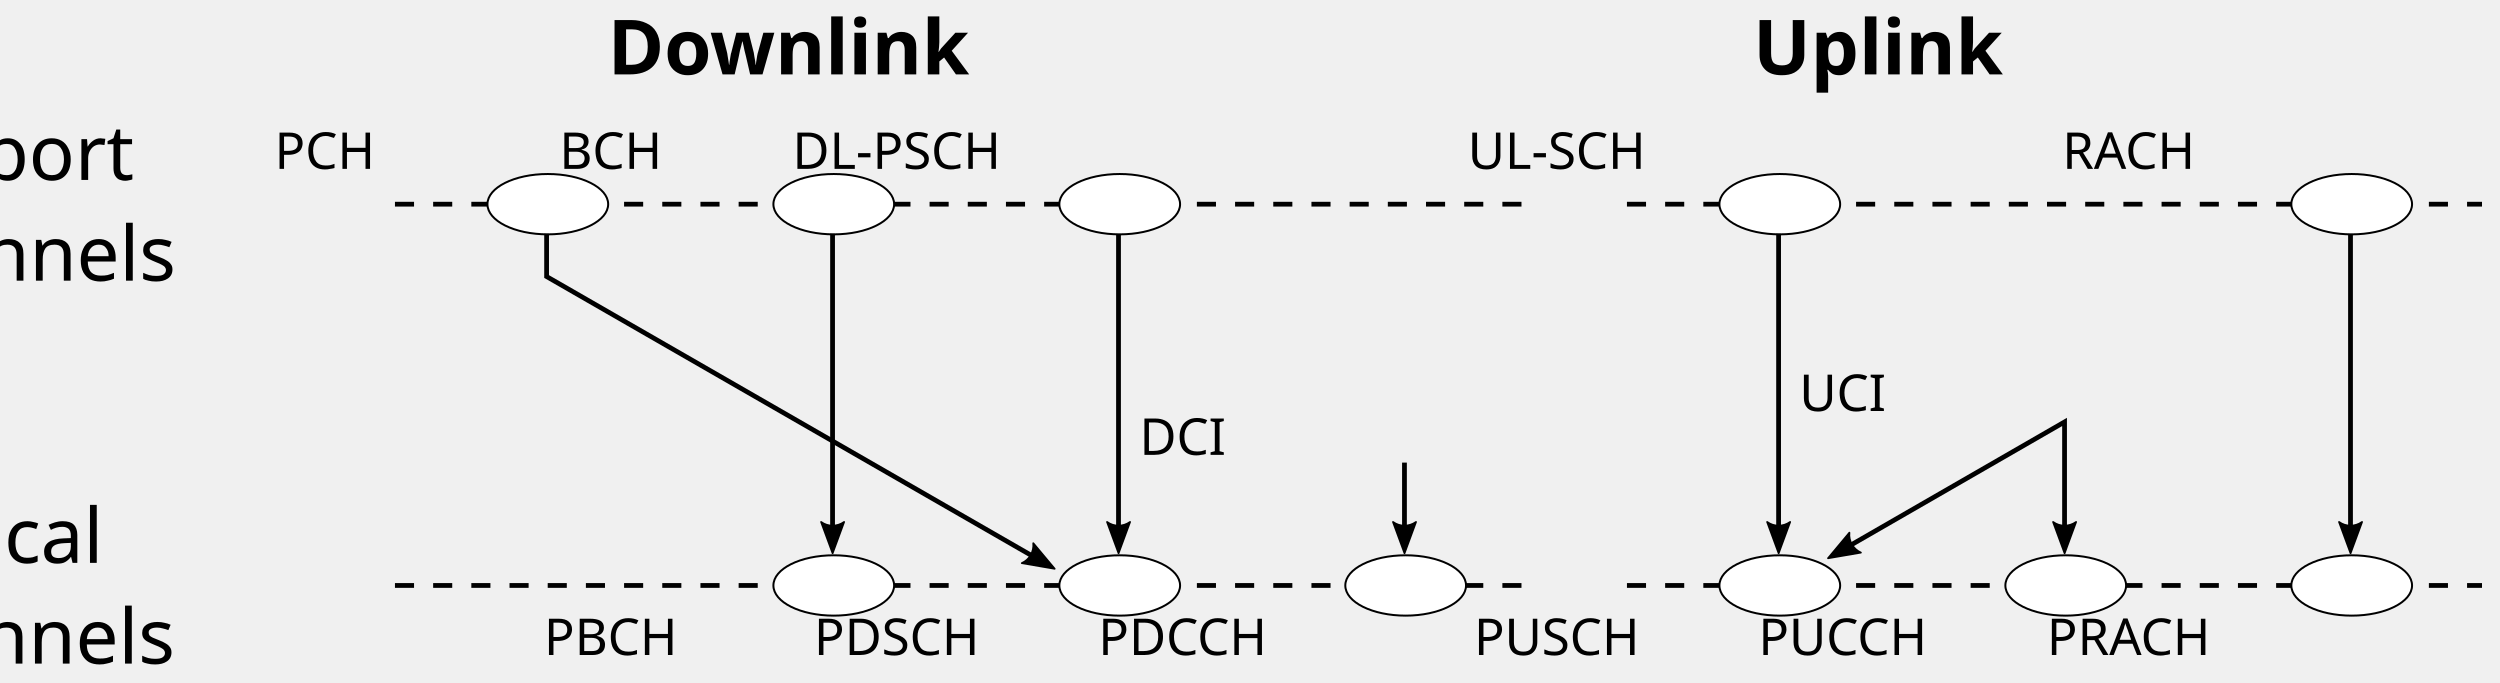
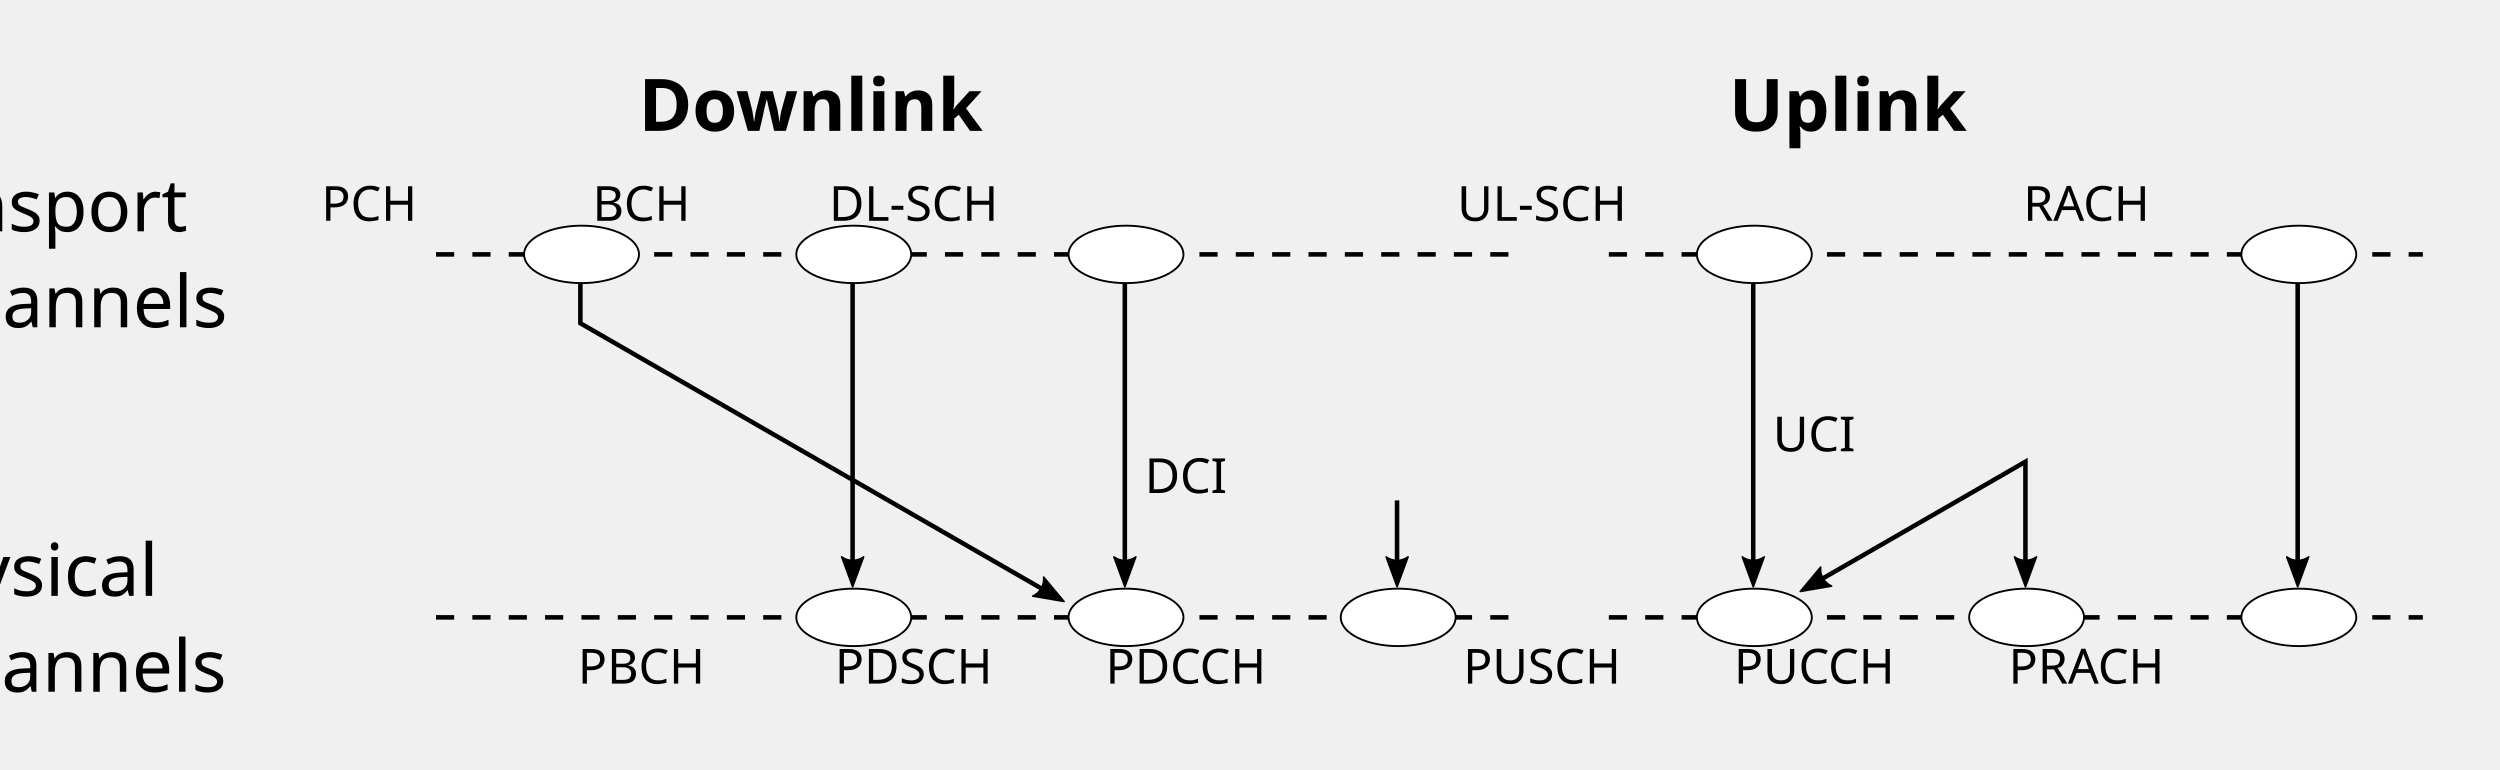
- <svg xmlns="http://www.w3.org/2000/svg" width="138.79mm" height="37.885mm" viewBox="0 0 138.79 37.885" version="1.1" id="svg8">
+ <svg xmlns="http://www.w3.org/2000/svg" width="145.79mm" height="44.885mm" viewBox="0 0 145.79 44.885" version="1.1" id="svg8">
  <defs id="defs2">
    <marker style="overflow:visible" id="marker4860" refX="0" refY="0" orient="auto">
      <path transform="scale(-0.6)" d="M 8.719,4.034 -2.207,0.016 8.719,-4.002 c -1.745,2.372 -1.735,5.617 -6e-7,8.035 z" style="fill:#000000;fill-opacity:1;fill-rule:evenodd;stroke:#000000;stroke-width:0.625;stroke-linejoin:round;stroke-opacity:1" id="path4858" />
    </marker>
    <marker style="overflow:visible" id="marker4733" refX="0" refY="0" orient="auto">
      <path transform="scale(-0.6)" d="M 8.719,4.034 -2.207,0.016 8.719,-4.002 c -1.745,2.372 -1.735,5.617 -6e-7,8.035 z" style="fill:#000000;fill-opacity:1;fill-rule:evenodd;stroke:#000000;stroke-width:0.625;stroke-linejoin:round;stroke-opacity:1" id="path4731" />
    </marker>
    <marker style="overflow:visible" id="marker1469" refX="0" refY="0" orient="auto">
      <path transform="scale(-0.6)" d="M 8.719,4.034 -2.207,0.016 8.719,-4.002 c -1.745,2.372 -1.735,5.617 -6e-7,8.035 z" style="fill:#000000;fill-opacity:1;fill-rule:evenodd;stroke:#000000;stroke-width:0.625;stroke-linejoin:round;stroke-opacity:1" id="path1467" />
    </marker>
    <marker orient="auto" refY="0" refX="0" id="Arrow2Mend" style="overflow:visible">
      <path id="path912" style="fill:#000000;fill-opacity:1;fill-rule:evenodd;stroke:#000000;stroke-width:0.625;stroke-linejoin:round;stroke-opacity:1" d="M 8.719,4.034 -2.207,0.016 8.719,-4.002 c -1.745,2.372 -1.735,5.617 -6e-7,8.035 z" transform="scale(-0.6)" />
    </marker>
    <marker orient="auto" refY="0" refX="0" id="Arrow2Lend" style="overflow:visible">
      <path id="path906" style="fill:#000000;fill-opacity:1;fill-rule:evenodd;stroke:#000000;stroke-width:0.625;stroke-linejoin:round;stroke-opacity:1" d="M 8.719,4.034 -2.207,0.016 8.719,-4.002 c -1.745,2.372 -1.735,5.617 -6e-7,8.035 z" transform="matrix(-1.1,0,0,-1.1,-1.1,0)" />
    </marker>
    <marker orient="auto" refY="0" refX="0" id="Arrow1Lend" style="overflow:visible">
      <path id="path888" d="M 0,0 5,-5 -12.5,0 5,5 Z" style="fill:#000000;fill-opacity:1;fill-rule:evenodd;stroke:#000000;stroke-width:1pt;stroke-opacity:1" transform="matrix(-0.8,0,0,-0.8,-10,0)" />
    </marker>
    <marker orient="auto" refY="0" refX="0" id="Arrow2Mstart" style="overflow:visible">
      <path id="path3360" style="fill:#000000;fill-opacity:1;fill-rule:evenodd;stroke:#000000;stroke-width:0.625;stroke-linejoin:round;stroke-opacity:1" d="M 8.719,4.034 -2.207,0.016 8.719,-4.002 c -1.745,2.372 -1.735,5.617 -6e-7,8.035 z" transform="scale(0.6)" />
    </marker>
    <marker style="overflow:visible" id="marker988" refX="0" refY="0" orient="auto">
      <path transform="scale(-0.6)" d="M 8.719,4.034 -2.207,0.016 8.719,-4.002 c -1.745,2.372 -1.735,5.617 -6e-7,8.035 z" style="fill:#000000;fill-opacity:1;fill-rule:evenodd;stroke:#000000;stroke-width:0.625;stroke-linejoin:round;stroke-opacity:1" id="path986" />
    </marker>
    <marker style="overflow:visible" id="marker4733-5" refX="0" refY="0" orient="auto">
      <path transform="scale(-0.6)" d="M 8.719,4.034 -2.207,0.016 8.719,-4.002 c -1.745,2.372 -1.735,5.617 -6e-7,8.035 z" style="fill:#000000;fill-opacity:1;fill-rule:evenodd;stroke:#000000;stroke-width:0.625;stroke-linejoin:round;stroke-opacity:1" id="path4731-6" />
    </marker>
    <marker orient="auto" refY="0" refX="0" id="Arrow2Mend-9" style="overflow:visible">
      <path id="path912-3" style="fill:#000000;fill-opacity:1;fill-rule:evenodd;stroke:#000000;stroke-width:0.625;stroke-linejoin:round;stroke-opacity:1" d="M 8.719,4.034 -2.207,0.016 8.719,-4.002 c -1.745,2.372 -1.735,5.617 -6e-7,8.035 z" transform="scale(-0.6)" />
    </marker>
  </defs>
-   <g id="layer1" transform="translate(-26.44984,-168.0654)">
+   <g id="layer1" transform="translate(-22.94984,-164.5654)">
    <g id="g5062">
      <text id="text867" y="178.052" x="36.636" style="font-style:normal;font-weight:normal;font-size:10.583px;line-height:4px;font-family:sans-serif;letter-spacing:0px;word-spacing:0px;fill:#000000;fill-opacity:1;stroke:none;stroke-width:0.265" xml:space="preserve">
        <tspan id="tspan873" style="font-style:normal;font-variant:normal;font-weight:normal;font-stretch:normal;font-size:4.233px;line-height:4px;font-family:Cantarell;-inkscape-font-specification:Cantarell;text-align:center;text-anchor:middle;stroke-width:0.265" y="178.052" x="36.636">Transport</tspan>
        <tspan id="tspan877" style="font-style:normal;font-variant:normal;font-weight:normal;font-stretch:normal;font-size:4.233px;line-height:4px;font-family:Cantarell;-inkscape-font-specification:Cantarell;text-align:center;text-anchor:middle;stroke-width:0.265" y="183.646" x="36.636">Channels</tspan>
      </text>
      <text xml:space="preserve" style="font-style:normal;font-weight:normal;font-size:10.583px;line-height:4px;font-family:sans-serif;letter-spacing:0px;word-spacing:0px;fill:#000000;fill-opacity:1;stroke:none;stroke-width:0.265" x="36.583" y="199.314" id="text883">
        <tspan x="36.583" y="199.314" style="font-style:normal;font-variant:normal;font-weight:normal;font-stretch:normal;font-size:4.233px;line-height:4px;font-family:Cantarell;-inkscape-font-specification:Cantarell;text-align:center;text-anchor:middle;stroke-width:0.265" id="tspan879">Physical</tspan>
        <tspan x="36.583" y="204.908" style="font-style:normal;font-variant:normal;font-weight:normal;font-stretch:normal;font-size:4.233px;line-height:4px;font-family:Cantarell;-inkscape-font-specification:Cantarell;text-align:center;text-anchor:middle;stroke-width:0.265" id="tspan881">Channels</tspan>
      </text>
      <g id="g1647">
        <path style="fill:none;stroke:#000000;stroke-width:0.265;stroke-linecap:butt;stroke-linejoin:miter;stroke-miterlimit:4;stroke-dasharray:1.06, 1.06;stroke-dashoffset:0;stroke-opacity:1" d="M 48.376,179.401 H 111.72" id="path815" />
        <path id="path817" d="M 48.376,200.568 H 111.72" style="fill:none;stroke:#000000;stroke-width:0.265;stroke-linecap:butt;stroke-linejoin:miter;stroke-miterlimit:4;stroke-dasharray:1.06, 1.06;stroke-dashoffset:0;stroke-opacity:1" />
        <path id="path821" d="m 88.545,181.047 v 17.382" style="fill:none;stroke:#000000;stroke-width:0.265px;stroke-linecap:butt;stroke-linejoin:miter;stroke-opacity:1;marker-end:url(#Arrow2Mend)" />
        <ellipse style="fill:#ffffff;fill-opacity:1;stroke:#000000;stroke-width:0.111;stroke-miterlimit:4;stroke-dasharray:none;stroke-dashoffset:0;stroke-opacity:1" id="path831" cx="56.862" cy="179.401" rx="3.351" ry="1.675" />
        <ellipse ry="1.675" rx="3.351" cy="179.401" cx="72.737" id="ellipse851" style="fill:#ffffff;fill-opacity:1;stroke:#000000;stroke-width:0.111;stroke-miterlimit:4;stroke-dasharray:none;stroke-dashoffset:0;stroke-opacity:1" />
        <ellipse ry="1.675" rx="3.351" cy="179.401" cx="88.612" id="ellipse855" style="fill:#ffffff;fill-opacity:1;stroke:#000000;stroke-width:0.111;stroke-miterlimit:4;stroke-dasharray:none;stroke-dashoffset:0;stroke-opacity:1" />
        <ellipse style="fill:#ffffff;fill-opacity:1;stroke:#000000;stroke-width:0.111;stroke-miterlimit:4;stroke-dasharray:none;stroke-dashoffset:0;stroke-opacity:1" id="ellipse859" cx="72.737" cy="200.568" rx="3.351" ry="1.675" />
        <ellipse style="fill:#ffffff;fill-opacity:1;stroke:#000000;stroke-width:0.111;stroke-miterlimit:4;stroke-dasharray:none;stroke-dashoffset:0;stroke-opacity:1" id="ellipse861" cx="88.612" cy="200.568" rx="3.351" ry="1.675" />
        <ellipse ry="1.675" rx="3.351" cy="200.568" cx="104.487" id="ellipse863" style="fill:#ffffff;fill-opacity:1;stroke:#000000;stroke-width:0.111;stroke-miterlimit:4;stroke-dasharray:none;stroke-dashoffset:0;stroke-opacity:1" />
        <path style="fill:none;stroke:#000000;stroke-width:0.265px;stroke-linecap:butt;stroke-linejoin:miter;stroke-opacity:1;marker-end:url(#marker1469)" d="m 56.795,181.047 v 2.371 l 27.9,16.05" id="path1465" />
        <path style="fill:none;stroke:#000000;stroke-width:0.265px;stroke-linecap:butt;stroke-linejoin:miter;stroke-opacity:1;marker-end:url(#marker4733)" d="m 72.67,181.047 v 17.382" id="path4729" />
        <text xml:space="preserve" style="font-style:normal;font-weight:normal;font-size:10.583px;line-height:4px;font-family:sans-serif;letter-spacing:0px;word-spacing:0px;fill:#000000;fill-opacity:1;stroke:none;stroke-width:0.265" x="56.862" y="177.442" id="text867-5">
          <tspan x="56.862" y="177.442" style="font-style:normal;font-variant:normal;font-weight:normal;font-stretch:normal;font-size:2.822px;line-height:4px;font-family:Cantarell;-inkscape-font-specification:Cantarell;text-align:center;text-anchor:middle;stroke-width:0.265" id="tspan877-7">PCH</tspan>
        </text>
        <text id="text4838" y="177.442" x="72.737" style="font-style:normal;font-weight:normal;font-size:10.583px;line-height:4px;font-family:sans-serif;letter-spacing:0px;word-spacing:0px;fill:#000000;fill-opacity:1;stroke:none;stroke-width:0.265" xml:space="preserve">
          <tspan id="tspan4836" style="font-style:normal;font-variant:normal;font-weight:normal;font-stretch:normal;font-size:2.822px;line-height:4px;font-family:Cantarell;-inkscape-font-specification:Cantarell;text-align:center;text-anchor:middle;stroke-width:0.265" y="177.442" x="72.737">BCH</tspan>
        </text>
        <text xml:space="preserve" style="font-style:normal;font-weight:normal;font-size:10.583px;line-height:4px;font-family:sans-serif;letter-spacing:0px;word-spacing:0px;fill:#000000;fill-opacity:1;stroke:none;stroke-width:0.265" x="88.612" y="177.442" id="text4842">
-           <tspan x="88.612" y="177.442" style="font-style:normal;font-variant:normal;font-weight:normal;font-stretch:normal;font-size:2.822px;line-height:4px;font-family:Cantarell;-inkscape-font-specification:Cantarell;text-align:center;text-anchor:middle;stroke-width:0.265" id="tspan4840">DL-PSCH</tspan>
+           <tspan x="88.612" y="177.442" style="font-style:normal;font-variant:normal;font-weight:normal;font-stretch:normal;font-size:2.822px;line-height:4px;font-family:Cantarell;-inkscape-font-specification:Cantarell;text-align:center;text-anchor:middle;stroke-width:0.265" id="tspan4840">DL-SCH</tspan>
        </text>
        <text xml:space="preserve" style="font-style:normal;font-weight:normal;font-size:10.583px;line-height:4px;font-family:sans-serif;letter-spacing:0px;word-spacing:0px;fill:#000000;fill-opacity:1;stroke:none;stroke-width:0.265" x="104.487" y="193.317" id="text4848">
          <tspan x="104.487" y="193.317" style="font-style:normal;font-variant:normal;font-weight:normal;font-stretch:normal;font-size:2.822px;line-height:4px;font-family:Cantarell;-inkscape-font-specification:Cantarell;text-align:center;text-anchor:middle;stroke-width:0.265" id="tspan4846">DCI</tspan>
        </text>
        <path style="fill:none;stroke:#000000;stroke-width:0.265px;stroke-linecap:butt;stroke-linejoin:miter;stroke-opacity:1;marker-end:url(#marker4860)" d="m 104.42,193.747 v 4.682" id="path4856" />
        <text id="text4996" y="204.429" x="104.487" style="font-style:normal;font-weight:normal;font-size:10.583px;line-height:4px;font-family:sans-serif;letter-spacing:0px;word-spacing:0px;fill:#000000;fill-opacity:1;stroke:none;stroke-width:0.265" xml:space="preserve">
          <tspan id="tspan4994" style="font-style:normal;font-variant:normal;font-weight:normal;font-stretch:normal;font-size:2.822px;line-height:4px;font-family:Cantarell;-inkscape-font-specification:Cantarell;text-align:center;text-anchor:middle;stroke-width:0.265" y="204.429" x="104.487">PDCCH</tspan>
        </text>
        <text xml:space="preserve" style="font-style:normal;font-weight:normal;font-size:10.583px;line-height:4px;font-family:sans-serif;letter-spacing:0px;word-spacing:0px;fill:#000000;fill-opacity:1;stroke:none;stroke-width:0.265" x="88.612" y="204.429" id="text5000">
          <tspan x="88.612" y="204.429" style="font-style:normal;font-variant:normal;font-weight:normal;font-stretch:normal;font-size:2.822px;line-height:4px;font-family:Cantarell;-inkscape-font-specification:Cantarell;text-align:center;text-anchor:middle;stroke-width:0.265" id="tspan4998">PDSCH</tspan>
        </text>
        <text id="text5004" y="204.429" x="72.737" style="font-style:normal;font-weight:normal;font-size:10.583px;line-height:4px;font-family:sans-serif;letter-spacing:0px;word-spacing:0px;fill:#000000;fill-opacity:1;stroke:none;stroke-width:0.265" xml:space="preserve">
          <tspan id="tspan5002" style="font-style:normal;font-variant:normal;font-weight:normal;font-stretch:normal;font-size:2.822px;line-height:4px;font-family:Cantarell;-inkscape-font-specification:Cantarell;text-align:center;text-anchor:middle;stroke-width:0.265" y="204.429" x="72.737">PBCH</tspan>
        </text>
      </g>
      <text xml:space="preserve" style="font-style:normal;font-weight:normal;font-size:10.583px;line-height:4px;font-family:sans-serif;letter-spacing:0px;word-spacing:0px;fill:#000000;fill-opacity:1;stroke:none;stroke-width:0.265" x="79.853" y="172.194" id="text5106">
        <tspan x="79.853" y="172.194" style="font-style:normal;font-variant:normal;font-weight:bold;font-stretch:normal;font-size:4.233px;line-height:4px;font-family:Cantarell;-inkscape-font-specification:'Cantarell, Bold';font-variant-ligatures:normal;font-variant-caps:normal;font-variant-numeric:normal;font-feature-settings:normal;text-align:center;writing-mode:lr-tb;text-anchor:middle;stroke-width:0.265" id="tspan5104">Downlink</tspan>
      </text>
      <text xml:space="preserve" style="font-style:normal;font-weight:normal;font-size:10.583px;line-height:4px;font-family:sans-serif;letter-spacing:0px;word-spacing:0px;fill:#000000;fill-opacity:1;stroke:none;stroke-width:0.265" x="140.338" y="172.194" id="text5106-2">
        <tspan x="140.338" y="172.194" style="font-style:normal;font-variant:normal;font-weight:bold;font-stretch:normal;font-size:4.233px;line-height:4px;font-family:Cantarell;-inkscape-font-specification:'Cantarell, Bold';font-variant-ligatures:normal;font-variant-caps:normal;font-variant-numeric:normal;font-feature-settings:normal;text-align:center;writing-mode:lr-tb;text-anchor:middle;stroke-width:0.265" id="tspan5104-6">Uplink</tspan>
      </text>
      <g id="g1619" transform="translate(-21.16667)">
        <path style="fill:none;stroke:#000000;stroke-width:0.265;stroke-linecap:butt;stroke-linejoin:miter;stroke-miterlimit:4;stroke-dasharray:1.06, 1.06;stroke-dashoffset:0;stroke-opacity:1" d="m 137.938,179.401 h 47.469" id="path815-7" />
        <path id="path817-4" d="m 137.938,200.568 h 47.469" style="fill:none;stroke:#000000;stroke-width:0.265;stroke-linecap:butt;stroke-linejoin:miter;stroke-miterlimit:4;stroke-dasharray:1.06, 1.06;stroke-dashoffset:0;stroke-opacity:1" />
        <path id="path821-5" d="m 178.107,181.047 v 17.382" style="fill:none;stroke:#000000;stroke-width:0.265px;stroke-linecap:butt;stroke-linejoin:miter;stroke-opacity:1;marker-end:url(#Arrow2Mend-9)" />
        <ellipse style="fill:#ffffff;fill-opacity:1;stroke:#000000;stroke-width:0.111;stroke-miterlimit:4;stroke-dasharray:none;stroke-dashoffset:0;stroke-opacity:1" id="path831-2" cx="146.423" cy="179.401" rx="3.351" ry="1.675" />
        <ellipse ry="1.675" rx="3.351" cy="179.401" cx="178.173" id="ellipse855-5" style="fill:#ffffff;fill-opacity:1;stroke:#000000;stroke-width:0.111;stroke-miterlimit:4;stroke-dasharray:none;stroke-dashoffset:0;stroke-opacity:1" />
        <ellipse style="fill:#ffffff;fill-opacity:1;stroke:#000000;stroke-width:0.111;stroke-miterlimit:4;stroke-dasharray:none;stroke-dashoffset:0;stroke-opacity:1" id="ellipse859-4" cx="146.423" cy="200.568" rx="3.351" ry="1.675" />
        <ellipse style="fill:#ffffff;fill-opacity:1;stroke:#000000;stroke-width:0.111;stroke-miterlimit:4;stroke-dasharray:none;stroke-dashoffset:0;stroke-opacity:1" id="ellipse861-7" cx="162.298" cy="200.568" rx="3.351" ry="1.675" />
        <ellipse ry="1.675" rx="3.351" cy="200.568" cx="178.173" id="ellipse863-4" style="fill:#ffffff;fill-opacity:1;stroke:#000000;stroke-width:0.111;stroke-miterlimit:4;stroke-dasharray:none;stroke-dashoffset:0;stroke-opacity:1" />
        <path style="fill:none;stroke:#000000;stroke-width:0.265px;stroke-linecap:butt;stroke-linejoin:miter;stroke-opacity:1;marker-end:url(#marker4733-5)" d="m 146.357,181.047 v 17.382" id="path4729-8" />
        <text xml:space="preserve" style="font-style:normal;font-weight:normal;font-size:10.583px;line-height:4px;font-family:sans-serif;letter-spacing:0px;word-spacing:0px;fill:#000000;fill-opacity:1;stroke:none;stroke-width:0.265" x="146.423" y="177.442" id="text867-5-8">
          <tspan x="146.423" y="177.442" style="font-style:normal;font-variant:normal;font-weight:normal;font-stretch:normal;font-size:2.822px;line-height:4px;font-family:Cantarell;-inkscape-font-specification:Cantarell;text-align:center;text-anchor:middle;stroke-width:0.265" id="tspan877-7-4">UL-SCH</tspan>
        </text>
        <text xml:space="preserve" style="font-style:normal;font-weight:normal;font-size:10.583px;line-height:4px;font-family:sans-serif;letter-spacing:0px;word-spacing:0px;fill:#000000;fill-opacity:1;stroke:none;stroke-width:0.265" x="178.173" y="177.442" id="text4842-3">
          <tspan x="178.173" y="177.442" style="font-style:normal;font-variant:normal;font-weight:normal;font-stretch:normal;font-size:2.822px;line-height:4px;font-family:Cantarell;-inkscape-font-specification:Cantarell;text-align:center;text-anchor:middle;stroke-width:0.265" id="tspan4840-1">RACH</tspan>
        </text>
        <text xml:space="preserve" style="font-style:normal;font-weight:normal;font-size:10.583px;line-height:4px;font-family:sans-serif;letter-spacing:0px;word-spacing:0px;fill:#000000;fill-opacity:1;stroke:none;stroke-width:0.265" x="162.298" y="190.882" id="text4848-4">
          <tspan x="162.298" y="190.882" style="font-style:normal;font-variant:normal;font-weight:normal;font-stretch:normal;font-size:2.822px;line-height:4px;font-family:Cantarell;-inkscape-font-specification:Cantarell;text-align:center;text-anchor:middle;stroke-width:0.265" id="tspan968">UCI</tspan>
        </text>
        <text id="text4996-9" y="204.429" x="178.173" style="font-style:normal;font-weight:normal;font-size:10.583px;line-height:4px;font-family:sans-serif;letter-spacing:0px;word-spacing:0px;fill:#000000;fill-opacity:1;stroke:none;stroke-width:0.265" xml:space="preserve">
          <tspan id="tspan4994-2" style="font-style:normal;font-variant:normal;font-weight:normal;font-stretch:normal;font-size:2.822px;line-height:4px;font-family:Cantarell;-inkscape-font-specification:Cantarell;text-align:center;text-anchor:middle;stroke-width:0.265" y="204.429" x="178.173">PRACH</tspan>
        </text>
        <text xml:space="preserve" style="font-style:normal;font-weight:normal;font-size:10.583px;line-height:4px;font-family:sans-serif;letter-spacing:0px;word-spacing:0px;fill:#000000;fill-opacity:1;stroke:none;stroke-width:0.265" x="162.298" y="204.429" id="text5000-0">
          <tspan x="162.298" y="204.429" style="font-style:normal;font-variant:normal;font-weight:normal;font-stretch:normal;font-size:2.822px;line-height:4px;font-family:Cantarell;-inkscape-font-specification:Cantarell;text-align:center;text-anchor:middle;stroke-width:0.265" id="tspan4998-6">PUCCH</tspan>
        </text>
        <text id="text5004-8" y="204.429" x="146.423" style="font-style:normal;font-weight:normal;font-size:10.583px;line-height:4px;font-family:sans-serif;letter-spacing:0px;word-spacing:0px;fill:#000000;fill-opacity:1;stroke:none;stroke-width:0.265" xml:space="preserve">
          <tspan id="tspan5002-9" style="font-style:normal;font-variant:normal;font-weight:normal;font-stretch:normal;font-size:2.822px;line-height:4px;font-family:Cantarell;-inkscape-font-specification:Cantarell;text-align:center;text-anchor:middle;stroke-width:0.265" y="204.429" x="146.423">PUSCH</tspan>
        </text>
        <path style="fill:none;stroke:#000000;stroke-width:0.265;stroke-linecap:butt;stroke-linejoin:miter;stroke-miterlimit:4;stroke-dasharray:none;stroke-opacity:1;marker-start:url(#Arrow2Mstart);marker-end:url(#marker988)" d="m 162.232,198.429 v -6.939 l -12.828,7.39" id="path984" />
      </g>
    </g>
  </g>
</svg>
